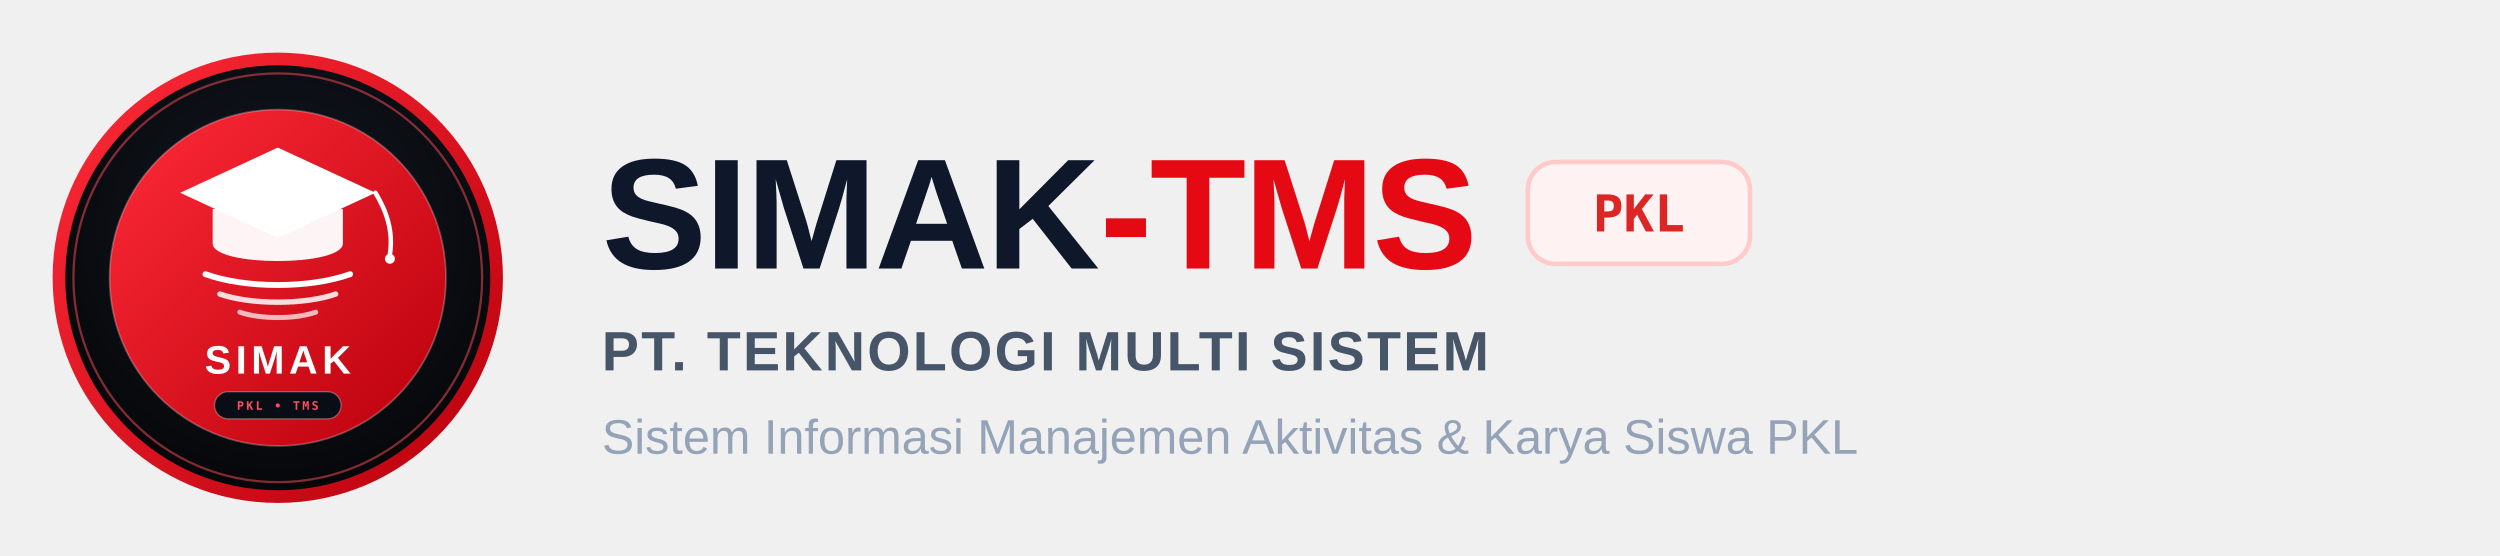
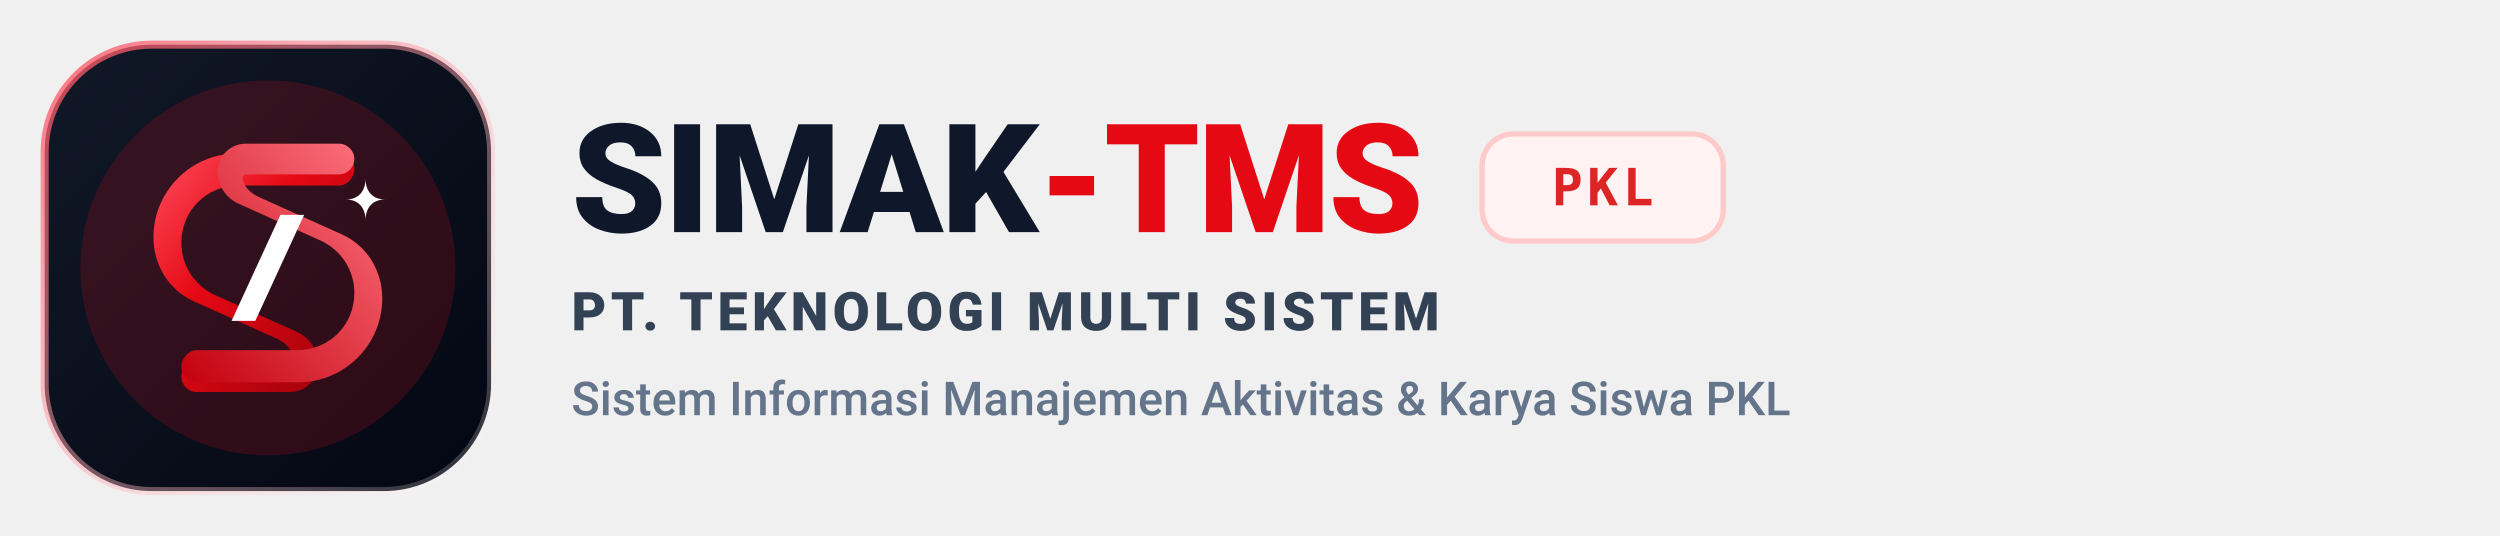
- <svg xmlns="http://www.w3.org/2000/svg" viewBox="0 0 540 120" width="540" height="120">
+ <svg xmlns="http://www.w3.org/2000/svg" viewBox="0 0 560 120" width="560" height="120">
  <defs>
-     <linearGradient id="hTmsRed" x1="0%" y1="0%" x2="100%" y2="100%">
-       <stop offset="0%" stop-color="#ff2a38" />
-       <stop offset="100%" stop-color="#b8000b" />
+     <linearGradient id="hBgGrad" x1="0%" y1="0%" x2="100%" y2="100%">
+       <stop offset="0%" stop-color="#111827" />
+       <stop offset="100%" stop-color="#030712" />
    </linearGradient>
-     <radialGradient id="hTmsDark" cx="50%" cy="40%" r="60%">
-       <stop offset="0%" stop-color="#141a24" />
-       <stop offset="100%" stop-color="#050608" />
-     </radialGradient>
+     <linearGradient id="hRedPrimary" x1="0%" y1="0%" x2="100%" y2="100%">
+       <stop offset="0%" stop-color="#ff4d5e" />
+       <stop offset="40%" stop-color="#e50914" />
+       <stop offset="100%" stop-color="#99000a" />
+     </linearGradient>
+     <linearGradient id="hRedAccent" x1="100%" y1="0%" x2="0%" y2="100%">
+       <stop offset="0%" stop-color="#ff7582" />
+       <stop offset="100%" stop-color="#c4000d" />
+     </linearGradient>
+     <linearGradient id="hBorder" x1="0%" y1="0%" x2="100%" y2="100%">
+       <stop offset="0%" stop-color="#ff4d5e" stop-opacity="0.8" />
+       <stop offset="100%" stop-color="#ffffff" stop-opacity="0.15" />
+     </linearGradient>
  </defs>
-   <g transform="translate(10, 10) scale(0.1953125)">
-     <circle cx="256" cy="256" r="248" fill="url(#hTmsDark)" />
-     <circle cx="256" cy="256" r="242" fill="none" stroke="url(#hTmsRed)" stroke-width="14" />
-     <circle cx="256" cy="256" r="226" fill="none" stroke="#ff4d5a" stroke-width="2.5" stroke-opacity="0.5" />
-     <circle cx="256" cy="256" r="186" fill="url(#hTmsRed)" stroke="#ffffff" stroke-width="2" stroke-opacity="0.25" />
-     <polygon points="256,112 364,162 256,212 148,162" fill="#ffffff" />
-     <path d="M184,180 L184,218 C184,244 328,244 328,218 L328,180 Z" fill="#ffffff" opacity="0.95" />
-     <path d="M364,162 C376,182 384,204 380,230" fill="none" stroke="#ffffff" stroke-width="5" stroke-linecap="round" />
-     <circle cx="380" cy="235" r="5.5" fill="#ffffff" />
-     <path d="M176,252 C220,268 292,268 336,252" fill="none" stroke="#ffffff" stroke-width="6.5" stroke-linecap="round" />
-     <path d="M192,274 C226,286 286,286 320,274" fill="none" stroke="#ffffff" stroke-width="6" stroke-linecap="round" opacity="0.85" />
-     <path d="M214,294 C236,302 276,302 298,294" fill="none" stroke="#ffffff" stroke-width="5.5" stroke-linecap="round" opacity="0.7" />
-     <text x="256" y="362" text-anchor="middle" fill="#ffffff" font-family="'Plus Jakarta Sans', Arial, sans-serif" font-size="44" font-weight="900" letter-spacing="5">SIMAK</text>
-     <rect x="186" y="382" width="140" height="30" rx="15" fill="#090d16" stroke="#ffffff" stroke-width="1.5" stroke-opacity="0.3" />
-     <text x="256" y="402" text-anchor="middle" fill="#ff4d5a" font-family="monospace" font-size="13" font-weight="800" letter-spacing="2.5">PKL • TMS</text>
+   <g transform="translate(10, 10)">
+     <rect x="0" y="0" width="100" height="100" rx="24" fill="url(#hBgGrad)" />
+     <rect x="0" y="0" width="100" height="100" rx="24" fill="none" stroke="url(#hBorder)" stroke-width="1.8" />
+     <circle cx="50" cy="50" r="42" fill="#e50914" opacity="0.18" />
+     <g transform="translate(10, 10) scale(0.15625)">
+       <path d="M 358,138 L 214,138 C 168,138 132,174 132,220 C 132,252 150,280 178,294 L 298,348 C 316,356 328,374 328,394 C 328,416 310,434 288,434 L 154,434 C 142,434 132,424 132,412 C 132,400 142,390 154,390 L 288,390 C 290,390 292,388 292,386 C 292,374 282,364 270,358 L 150,304 C 114,288 92,252 92,212 C 92,146 146,92 212,92 L 358,92 C 370,92 380,102 380,114 C 380,126 370,138 358,138 Z" fill="url(#hRedPrimary)" />
+       <path d="M 154,374 L 298,374 C 344,374 380,338 380,292 C 380,260 362,232 334,218 L 214,164 C 196,156 184,138 184,118 C 184,96 202,78 224,78 L 358,78 C 370,78 380,88 380,100 C 380,112 370,122 358,122 L 224,122 C 222,122 220,124 220,126 C 220,138 230,148 242,154 L 362,208 C 398,224 420,260 420,300 C 420,366 366,420 300,420 L 154,420 C 142,420 132,410 132,398 C 132,386 142,374 154,374 Z" fill="url(#hRedAccent)" />
+       <polygon points="274,180 308,180 238,332 204,332" fill="#ffffff" />
+       <path d="M 396,128 C 396,146 406,158 424,158 C 406,158 396,170 396,188 C 396,170 386,158 368,158 C 386,158 396,146 396,128 Z" fill="#ffffff" />
+     </g>
  </g>
-   <text x="130" y="58" font-family="'Plus Jakarta Sans', Arial, sans-serif" font-size="34" font-weight="900" fill="#0f172a" letter-spacing="-0.5">
+   <text x="128" y="52" font-family="'Plus Jakarta Sans', -apple-system, BlinkMacSystemFont, 'Segoe UI', Roboto, sans-serif" font-size="34" font-weight="900" fill="#0f172a" letter-spacing="-0.5">
    SIMAK<tspan fill="#e50914">-TMS</tspan>
  </text>
-   <rect x="330" y="35" width="48" height="22" rx="6" fill="#fef2f2" stroke="#fecaca" stroke-width="1" />
-   <text x="354" y="50" text-anchor="middle" fill="#dc2626" font-family="'JetBrains Mono', monospace" font-size="11" font-weight="800">PKL</text>
-   <text x="130" y="80" font-family="'Plus Jakarta Sans', Arial, sans-serif" font-size="12" font-weight="700" fill="#475569" letter-spacing="0.5">
+   <rect x="332" y="30" width="54" height="24" rx="7" fill="#fef2f2" stroke="#fecaca" stroke-width="1.2" />
+   <text x="359" y="46" text-anchor="middle" fill="#dc2626" font-family="'JetBrains Mono', monospace" font-size="11.5" font-weight="800" letter-spacing="1">PKL</text>
+   <text x="128" y="74" font-family="'Plus Jakarta Sans', -apple-system, BlinkMacSystemFont, 'Segoe UI', Roboto, sans-serif" font-size="12" font-weight="800" fill="#334155" letter-spacing="1">
    PT. TEKNOLOGI MULTI SISTEM
  </text>
-   <text x="130" y="98" font-family="'Plus Jakarta Sans', Arial, sans-serif" font-size="10.5" font-weight="500" fill="#94a3b8">
+   <text x="128" y="93" font-family="'Plus Jakarta Sans', -apple-system, BlinkMacSystemFont, 'Segoe UI', Roboto, sans-serif" font-size="10.5" font-weight="500" fill="#64748b">
    Sistem Informasi Manajemen Aktivitas &amp; Karya Siswa PKL
  </text>
</svg>
